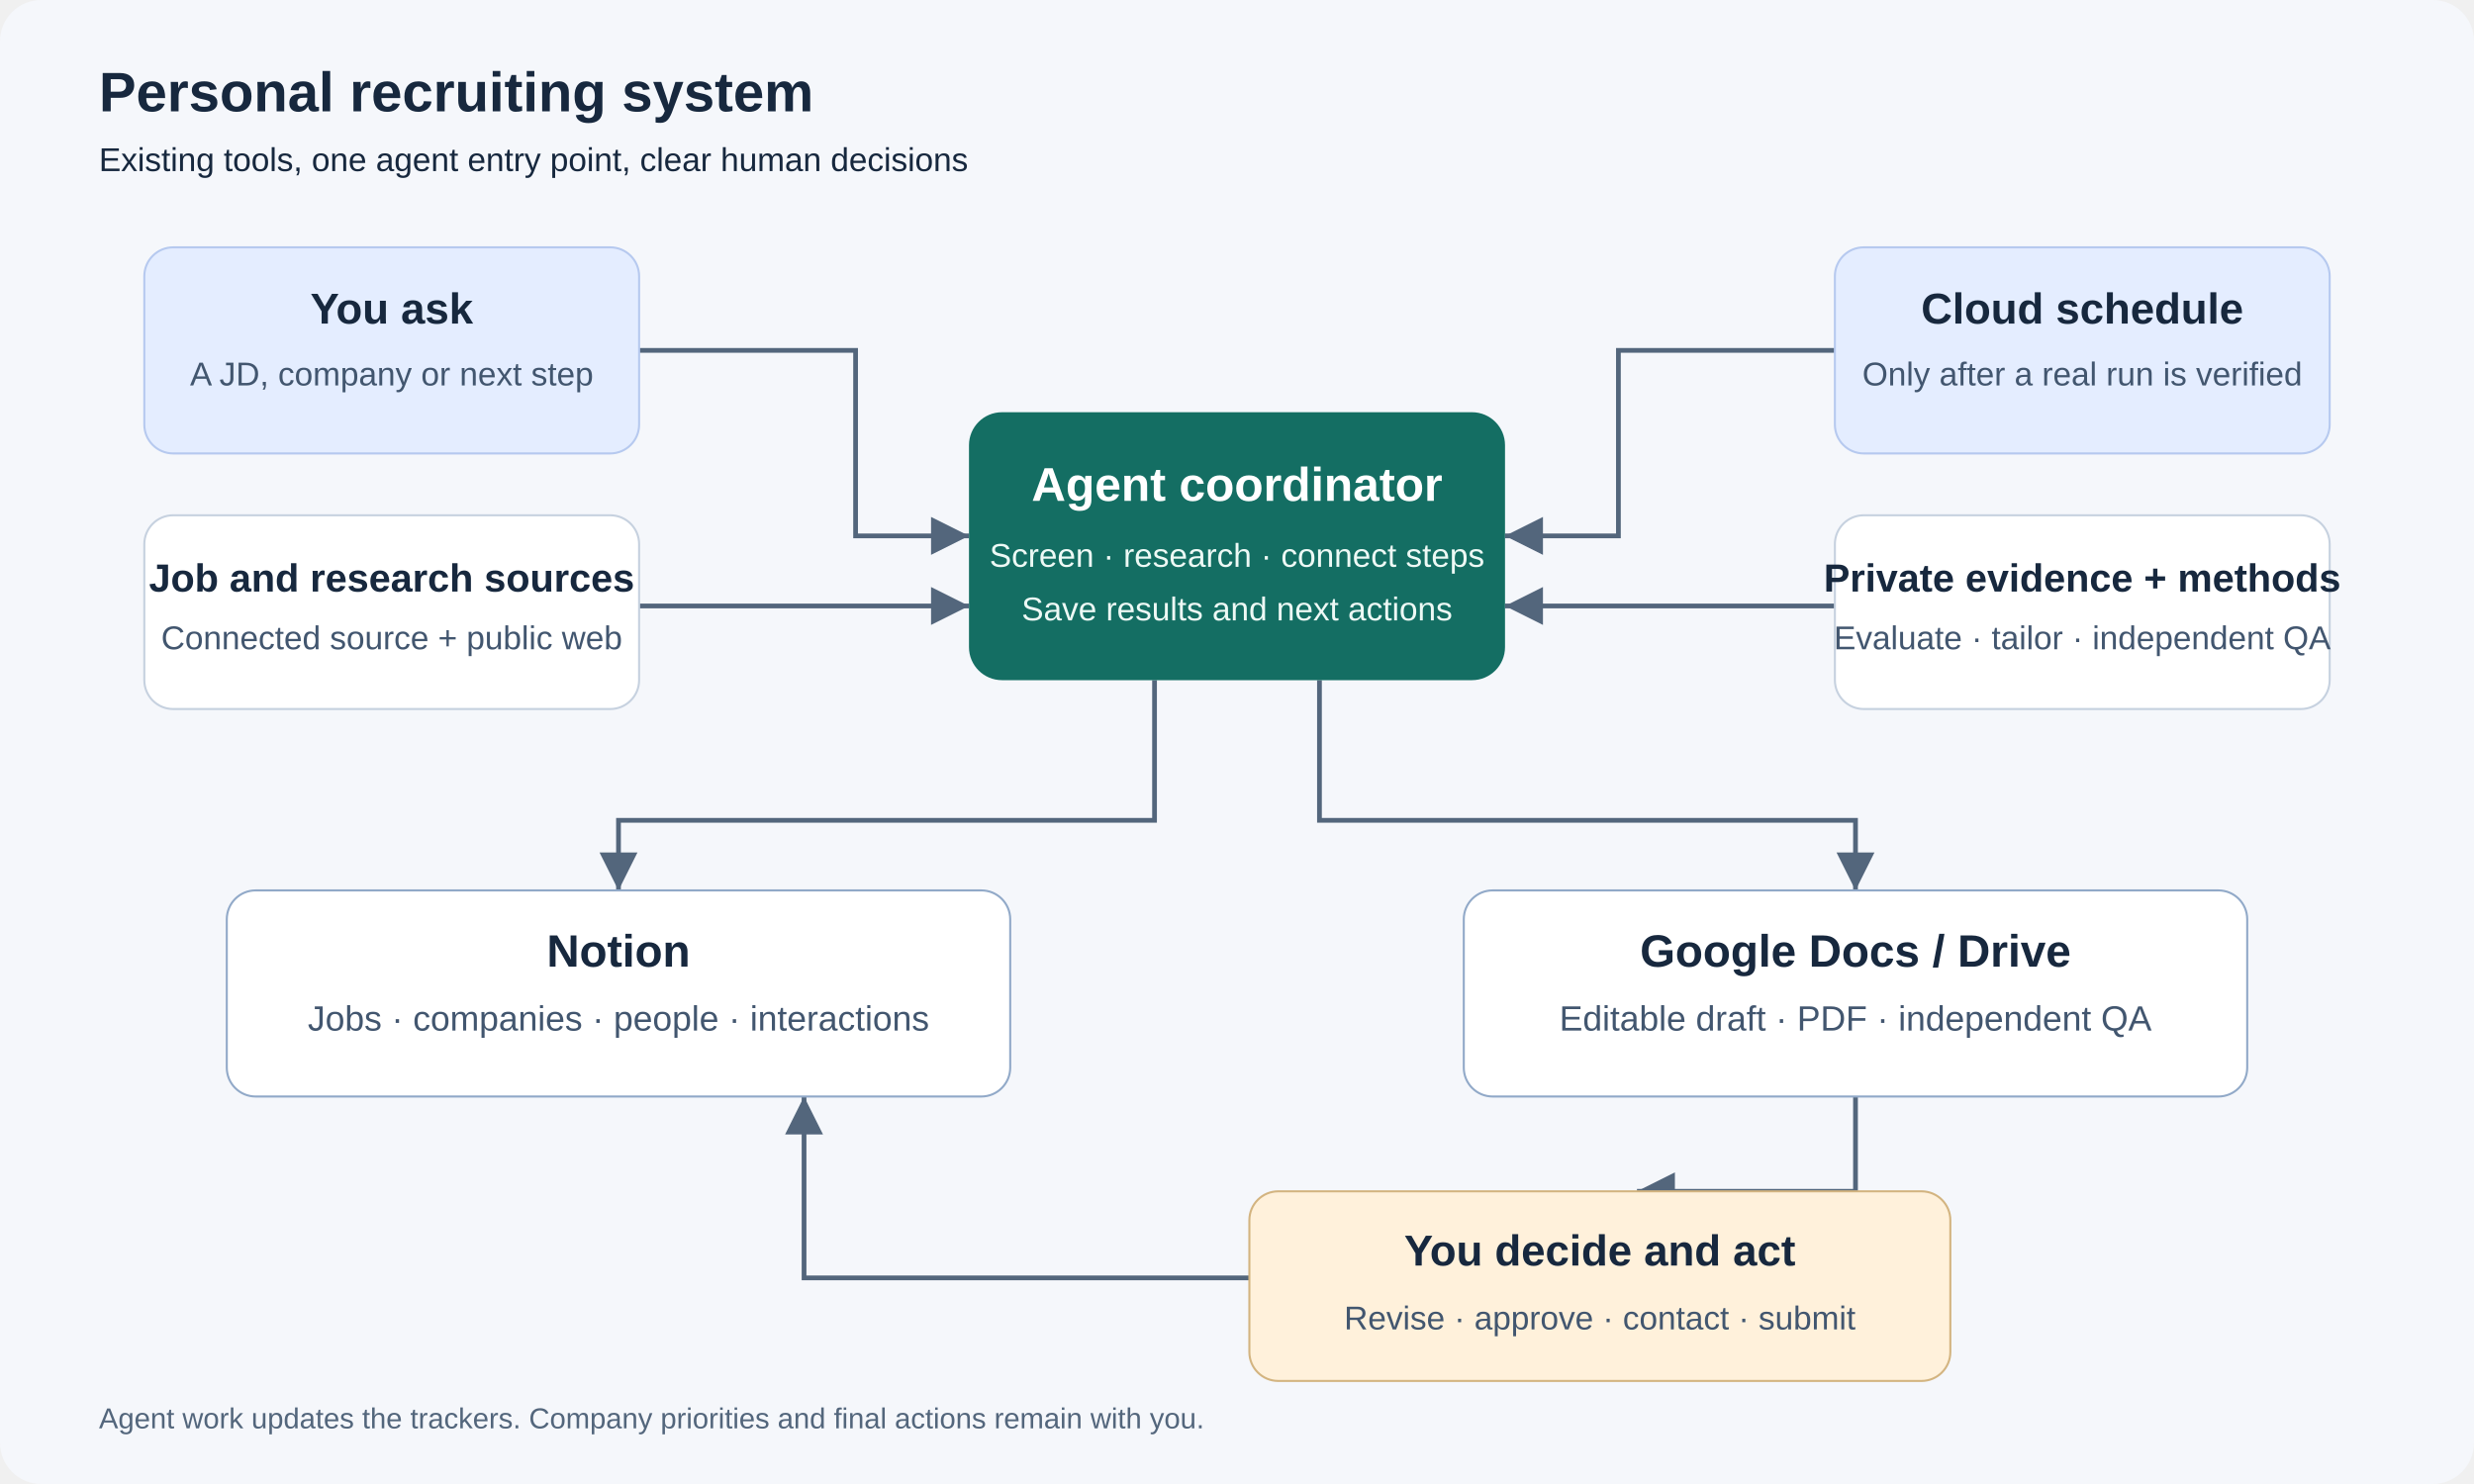
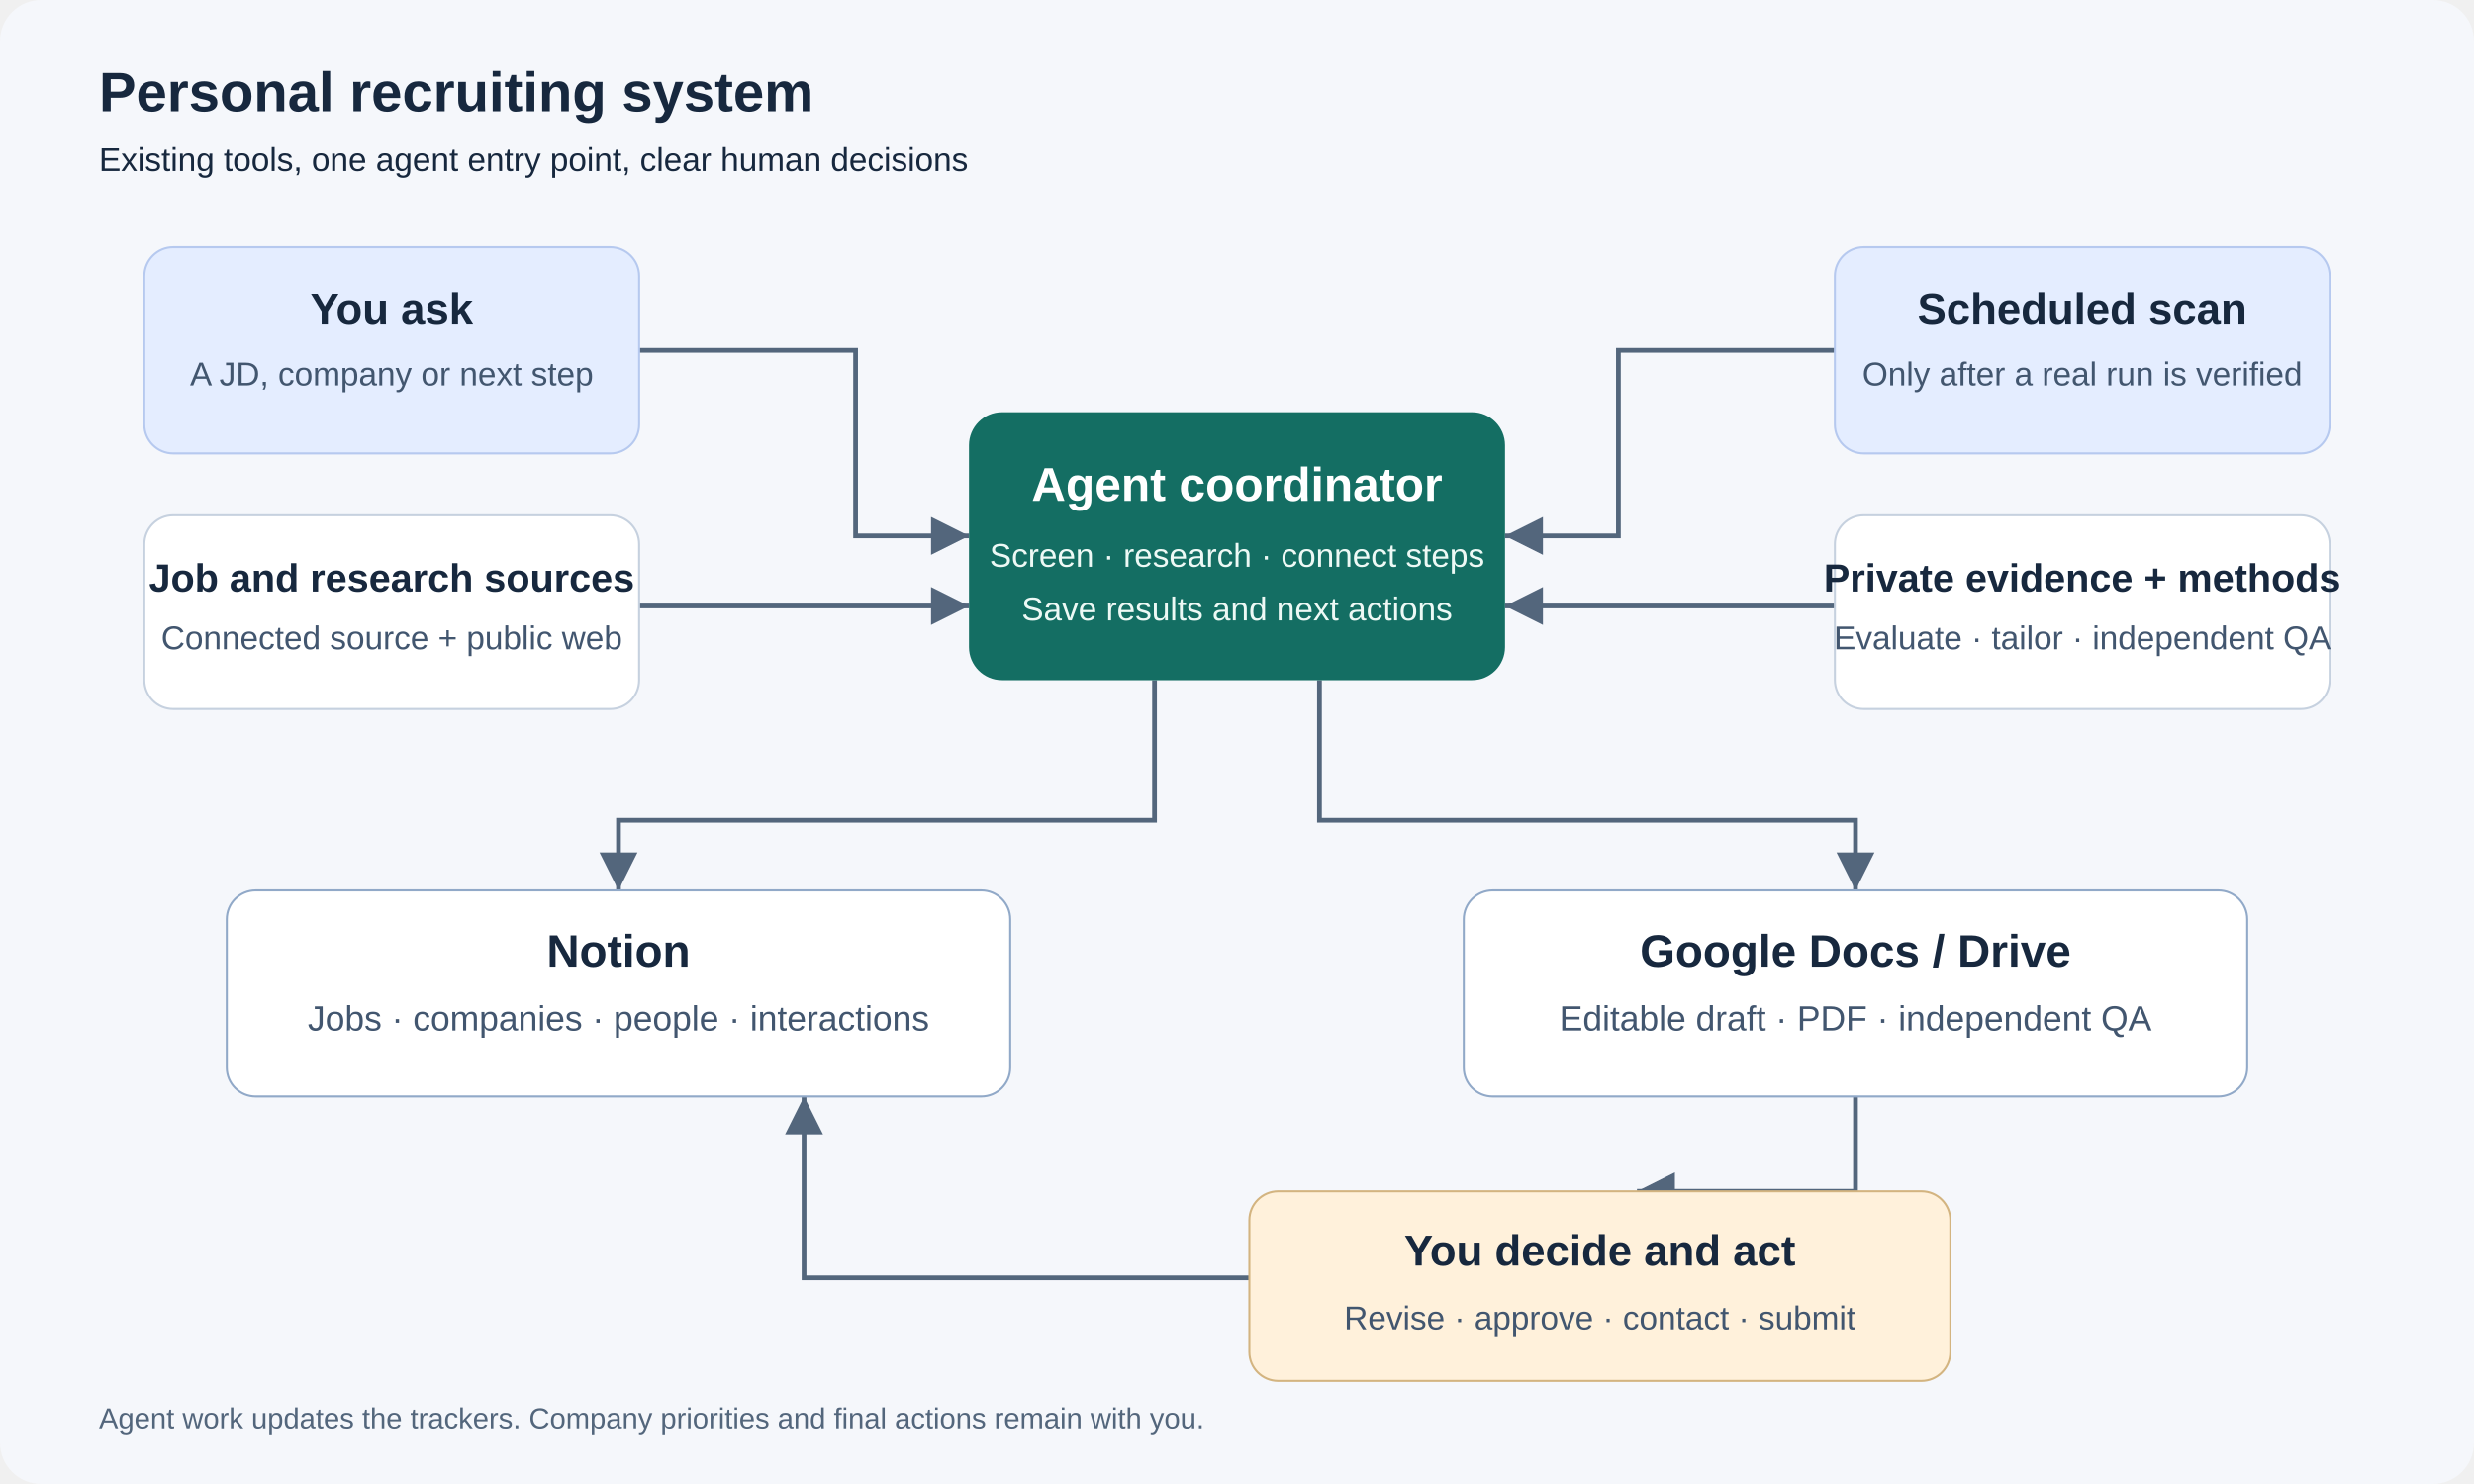
<svg xmlns="http://www.w3.org/2000/svg" width="1200" height="720" viewBox="0 0 1200 720" role="img" aria-labelledby="title desc">
  <defs>
    <marker id="arrow" markerWidth="9" markerHeight="9" refX="8" refY="4" orient="auto-start-reverse">
      <path d="M0 0L8 4L0 8Z" fill="#53667c" />
    </marker>
  </defs>
  <rect width="1200" height="720" rx="20" fill="#f5f7fb" />
  <g font-family="Arial, sans-serif" fill="#17283e">
    <text x="48" y="54" font-size="27" font-weight="700">Personal recruiting system</text>
    <text x="48" y="83" font-size="16">Existing tools, one agent entry point, clear human decisions</text>
  </g>
  <g fill="none" stroke="#53667c" stroke-width="2.3" marker-end="url(#arrow)">
    <path d="M310 170H415V260H470" />
    <path d="M890 170H785V260H730" />
    <path d="M310 294H470" />
    <path d="M890 294H730" />
    <path d="M560 330V398H300V432" />
    <path d="M640 330V398H900V432" />
    <path d="M900 532V578H794" />
    <path d="M606 620H390V532" />
  </g>
  <g font-family="Arial, sans-serif" text-anchor="middle">
    <rect x="70" y="120" width="240" height="100" rx="14" fill="#e4edff" stroke="#b6c9ef" />
    <text x="190" y="157" fill="#17283e" font-size="21" font-weight="700">You ask</text>
    <text x="190" y="187" fill="#42566f" font-size="16">A JD, company or next step</text>
    <rect x="890" y="120" width="240" height="100" rx="14" fill="#e4edff" stroke="#b6c9ef" />
-     <text x="1010" y="157" fill="#17283e" font-size="21" font-weight="700">Cloud schedule</text>
+     <text x="1010" y="157" fill="#17283e" font-size="21" font-weight="700">Scheduled scan</text>
    <text x="1010" y="187" fill="#42566f" font-size="16">Only after a real run is verified</text>
    <rect x="70" y="250" width="240" height="94" rx="14" fill="#fff" stroke="#c6d1df" />
    <text x="190" y="287" fill="#17283e" font-size="19" font-weight="700">Job and research sources</text>
    <text x="190" y="315" fill="#42566f" font-size="16">Connected source + public web</text>
    <rect x="890" y="250" width="240" height="94" rx="14" fill="#fff" stroke="#c6d1df" />
    <text x="1010" y="287" fill="#17283e" font-size="19" font-weight="700">Private evidence + methods</text>
    <text x="1010" y="315" fill="#42566f" font-size="16">Evaluate · tailor · independent QA</text>
    <rect x="470" y="200" width="260" height="130" rx="16" fill="#146e63" />
    <text x="600" y="243" fill="#fff" font-size="23" font-weight="700">Agent coordinator</text>
    <text x="600" y="275" fill="#edf9f5" font-size="16">Screen · research · connect steps</text>
    <text x="600" y="301" fill="#edf9f5" font-size="16">Save results and next actions</text>
    <rect x="110" y="432" width="380" height="100" rx="14" fill="#fff" stroke="#91a9c8" />
    <text x="300" y="469" fill="#17283e" font-size="22" font-weight="700">Notion</text>
    <text x="300" y="500" fill="#42566f" font-size="17">Jobs · companies · people · interactions</text>
    <rect x="710" y="432" width="380" height="100" rx="14" fill="#fff" stroke="#91a9c8" />
    <text x="900" y="469" fill="#17283e" font-size="22" font-weight="700">Google Docs / Drive</text>
    <text x="900" y="500" fill="#42566f" font-size="17">Editable draft · PDF · independent QA</text>
    <rect x="606" y="578" width="340" height="92" rx="14" fill="#fff1db" stroke="#d3b480" />
    <text x="776" y="614" fill="#17283e" font-size="21" font-weight="700">You decide and act</text>
    <text x="776" y="645" fill="#42566f" font-size="16">Revise · approve · contact · submit</text>
  </g>
  <text x="48" y="693" font-family="Arial, sans-serif" font-size="14" fill="#53667c">Agent work updates the trackers. Company priorities and final actions remain with you.</text>
</svg>
